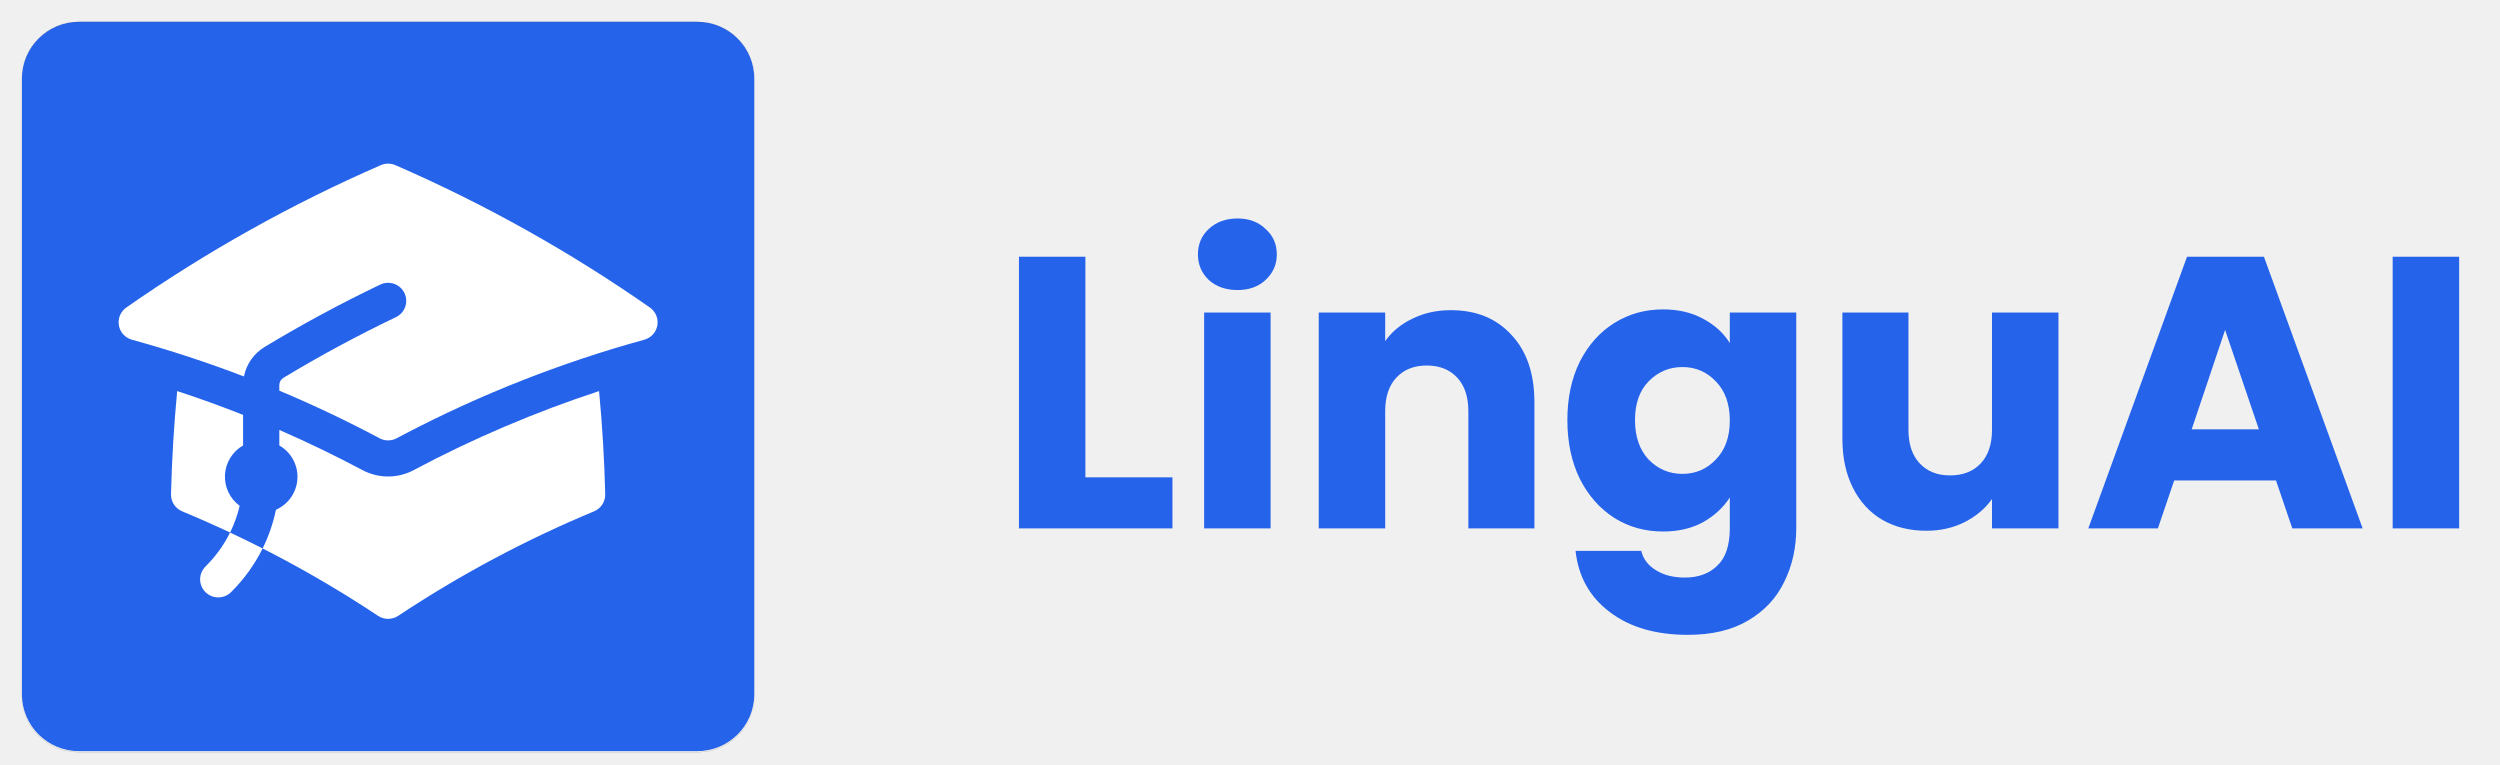
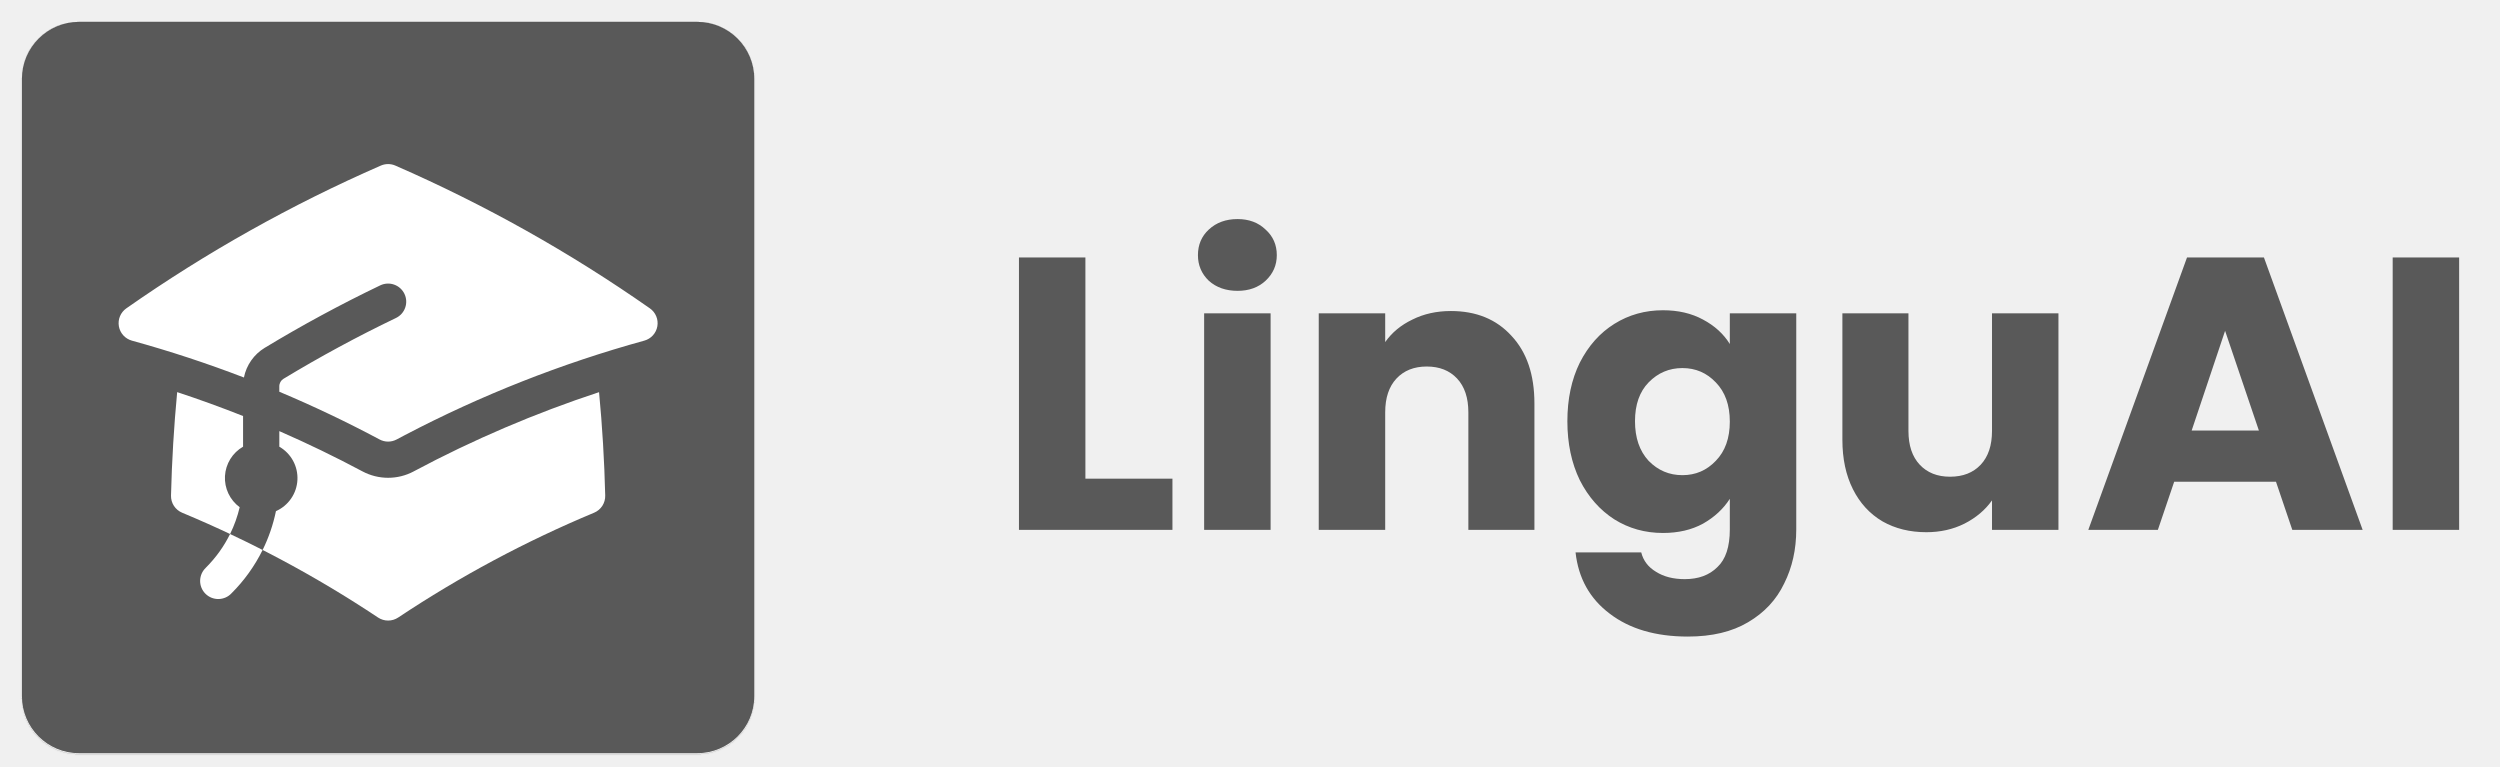
- <svg xmlns="http://www.w3.org/2000/svg" width="157" height="48" viewBox="0 0 157 48" fill="none">
-   <g filter="url(#filter0_di_526_6452)">
-     <path d="M43.785 1.371H4.961C2.982 1.371 1.377 2.969 1.377 4.94V43.602C1.377 45.572 2.982 47.17 4.961 47.17H43.785C45.764 47.17 47.368 45.572 47.368 43.602V4.94C47.368 2.969 45.764 1.371 43.785 1.371Z" fill="#2563EB" />
-     <path d="M23.917 10.37C24.061 10.308 24.216 10.276 24.373 10.276C24.529 10.276 24.684 10.308 24.828 10.37C30.442 12.814 35.797 15.81 40.814 19.312C40.99 19.436 41.128 19.607 41.211 19.805C41.294 20.004 41.319 20.222 41.282 20.434C41.245 20.646 41.149 20.843 41.004 21.002C40.859 21.162 40.671 21.276 40.463 21.334C35.255 22.766 30.216 24.749 25.431 27.248L25.426 27.251L24.91 27.523C24.745 27.611 24.561 27.657 24.373 27.657C24.186 27.657 24.002 27.611 23.837 27.523C21.785 26.431 19.684 25.434 17.541 24.534V24.195C17.541 23.997 17.643 23.82 17.802 23.725C20.094 22.342 22.451 21.071 24.866 19.916C25.138 19.785 25.347 19.553 25.447 19.269C25.547 18.985 25.53 18.673 25.399 18.402C25.268 18.131 25.034 17.923 24.749 17.824C24.464 17.724 24.151 17.741 23.879 17.872C21.398 19.059 18.977 20.365 16.623 21.786C16.288 21.988 15.999 22.258 15.774 22.577C15.55 22.897 15.395 23.259 15.319 23.642C13.013 22.759 10.665 21.988 8.284 21.334C8.076 21.276 7.888 21.162 7.743 21.002C7.598 20.843 7.502 20.646 7.465 20.434C7.428 20.222 7.452 20.004 7.535 19.805C7.618 19.607 7.756 19.436 7.933 19.312C12.949 15.81 18.304 12.814 23.917 10.37Z" fill="white" />
-     <path d="M25.983 29.521C29.712 27.538 33.605 25.878 37.621 24.56C37.824 26.698 37.955 28.858 38.008 31.038C38.013 31.266 37.95 31.49 37.825 31.682C37.7 31.873 37.521 32.023 37.309 32.111C33.006 33.901 28.886 36.099 25.005 38.675C24.818 38.799 24.598 38.865 24.373 38.865C24.149 38.865 23.929 38.799 23.742 38.675C19.862 36.099 15.742 33.901 11.439 32.111C11.228 32.023 11.048 31.873 10.923 31.682C10.798 31.491 10.734 31.266 10.739 31.038C10.793 28.858 10.923 26.699 11.127 24.558C12.521 25.016 13.901 25.515 15.265 26.055V27.975C14.937 28.163 14.661 28.43 14.463 28.751C14.264 29.072 14.149 29.437 14.128 29.813C14.107 30.19 14.181 30.565 14.342 30.906C14.503 31.247 14.748 31.543 15.052 31.766C14.916 32.341 14.715 32.905 14.45 33.444C15.136 33.766 15.818 34.1 16.493 34.444C16.874 33.672 17.155 32.855 17.33 32.013C17.713 31.843 18.043 31.57 18.281 31.226C18.519 30.881 18.656 30.477 18.678 30.059C18.701 29.642 18.606 29.226 18.405 28.858C18.205 28.491 17.906 28.185 17.542 27.976V27.001C19.315 27.773 21.058 28.614 22.764 29.523C23.259 29.786 23.812 29.924 24.373 29.924C24.935 29.924 25.488 29.786 25.983 29.523V29.521Z" fill="white" />
-     <path d="M12.929 35.552C13.567 34.918 14.072 34.206 14.447 33.444C15.135 33.766 15.816 34.1 16.492 34.443C15.995 35.448 15.336 36.364 14.54 37.156C14.436 37.267 14.31 37.356 14.17 37.418C14.031 37.48 13.88 37.514 13.727 37.516C13.574 37.519 13.422 37.491 13.28 37.434C13.139 37.377 13.01 37.292 12.902 37.184C12.794 37.077 12.708 36.948 12.651 36.807C12.594 36.666 12.566 36.515 12.568 36.363C12.571 36.21 12.605 36.06 12.667 35.921C12.729 35.782 12.819 35.657 12.931 35.553L12.929 35.552Z" fill="white" />
+ <svg xmlns="http://www.w3.org/2000/svg" width="137" height="42" viewBox="0 0 137 42" fill="none">
+   <g filter="url(#filter0_di_1059_11880)">
+     <path d="M38.207 1.2H4.329C2.602 1.2 1.202 2.598 1.202 4.323V38.151C1.202 39.876 2.602 41.274 4.329 41.274H38.207C39.934 41.274 41.334 39.876 41.334 38.151V4.323C41.334 2.598 39.934 1.2 38.207 1.2Z" fill="#595959" />
+     <path d="M20.87 9.074C20.996 9.019 21.131 8.991 21.268 8.991C21.404 8.991 21.54 9.019 21.665 9.074C26.564 11.212 31.237 13.833 35.614 16.898C35.769 17.006 35.889 17.156 35.961 17.33C36.034 17.503 36.055 17.694 36.023 17.88C35.991 18.065 35.907 18.237 35.78 18.377C35.654 18.516 35.49 18.617 35.308 18.667C30.764 19.92 26.366 21.655 22.191 23.842L22.187 23.844L21.737 24.082C21.593 24.159 21.432 24.2 21.268 24.2C21.105 24.2 20.944 24.159 20.8 24.082C19.01 23.127 17.177 22.254 15.306 21.467V21.171C15.306 20.998 15.395 20.843 15.534 20.759C17.534 19.549 19.591 18.437 21.698 17.426C21.936 17.312 22.118 17.108 22.205 16.86C22.293 16.612 22.277 16.339 22.163 16.102C22.049 15.865 21.845 15.683 21.596 15.596C21.348 15.508 21.075 15.524 20.837 15.638C18.672 16.677 16.559 17.819 14.505 19.062C14.213 19.239 13.961 19.475 13.765 19.755C13.569 20.035 13.433 20.352 13.367 20.687C11.355 19.914 9.306 19.24 7.228 18.667C7.047 18.617 6.883 18.516 6.757 18.377C6.63 18.237 6.546 18.065 6.514 17.88C6.482 17.694 6.503 17.503 6.575 17.33C6.648 17.156 6.768 17.006 6.922 16.898C11.299 13.833 15.972 11.212 20.87 9.074Z" fill="white" />
+     <path d="M22.673 25.831C25.927 24.095 29.324 22.643 32.828 21.49C33.006 23.36 33.12 25.25 33.166 27.158C33.171 27.358 33.115 27.554 33.007 27.722C32.898 27.889 32.741 28.02 32.557 28.097C28.801 29.663 25.206 31.587 21.82 33.841C21.657 33.949 21.465 34.007 21.269 34.007C21.073 34.007 20.881 33.949 20.718 33.841C17.332 31.587 13.737 29.663 9.982 28.097C9.797 28.02 9.64 27.889 9.531 27.722C9.422 27.554 9.367 27.358 9.371 27.158C9.418 25.25 9.532 23.362 9.709 21.488C10.926 21.889 12.13 22.326 13.32 22.798V24.478C13.034 24.643 12.793 24.876 12.62 25.157C12.447 25.438 12.347 25.757 12.328 26.087C12.31 26.416 12.374 26.745 12.515 27.043C12.656 27.341 12.869 27.6 13.135 27.796C13.016 28.298 12.841 28.792 12.609 29.264C13.208 29.546 13.803 29.838 14.392 30.138C14.725 29.463 14.97 28.748 15.122 28.011C15.457 27.862 15.744 27.624 15.952 27.322C16.16 27.021 16.28 26.668 16.299 26.302C16.318 25.936 16.236 25.573 16.061 25.251C15.886 24.929 15.625 24.662 15.307 24.479V23.626C16.855 24.302 18.375 25.038 19.864 25.832C20.297 26.063 20.779 26.183 21.269 26.183C21.759 26.183 22.241 26.063 22.673 25.832V25.831Z" fill="white" />
+     <path d="M11.282 31.108C11.838 30.553 12.28 29.93 12.607 29.264C13.207 29.545 13.802 29.838 14.391 30.138C13.958 31.017 13.382 31.819 12.688 32.511C12.597 32.609 12.487 32.687 12.365 32.741C12.243 32.795 12.111 32.824 11.978 32.827C11.845 32.829 11.712 32.804 11.588 32.755C11.465 32.705 11.352 32.63 11.258 32.536C11.164 32.442 11.089 32.33 11.039 32.206C10.989 32.083 10.965 31.951 10.967 31.817C10.97 31.684 10.999 31.553 11.053 31.431C11.107 31.309 11.186 31.2 11.283 31.109L11.282 31.108Z" fill="white" />
  </g>
-   <path d="M68.163 29.977H73.63V33.185H63.99V16.125H68.163V29.977ZM77.719 18.215C76.987 18.215 76.385 18.005 75.913 17.584C75.458 17.146 75.23 16.611 75.23 15.98C75.23 15.332 75.458 14.797 75.913 14.376C76.385 13.938 76.987 13.72 77.719 13.72C78.435 13.72 79.02 13.938 79.476 14.376C79.948 14.797 80.184 15.332 80.184 15.98C80.184 16.611 79.948 17.146 79.476 17.584C79.02 18.005 78.435 18.215 77.719 18.215ZM79.793 19.625V33.185H75.62V19.625H79.793ZM91.115 19.479C92.709 19.479 93.978 19.997 94.921 21.034C95.881 22.055 96.361 23.465 96.361 25.263V33.185H92.213V25.822C92.213 24.914 91.977 24.21 91.505 23.707C91.033 23.205 90.399 22.954 89.602 22.954C88.805 22.954 88.17 23.205 87.698 23.707C87.226 24.21 86.99 24.914 86.99 25.822V33.185H82.817V19.625H86.99V21.423C87.413 20.824 87.983 20.354 88.699 20.014C89.415 19.657 90.22 19.479 91.115 19.479ZM104.435 19.43C105.395 19.43 106.232 19.625 106.948 20.014C107.68 20.403 108.242 20.913 108.632 21.545V19.625H112.805V33.161C112.805 34.408 112.553 35.534 112.049 36.539C111.561 37.559 110.804 38.369 109.779 38.969C108.77 39.568 107.51 39.868 105.997 39.868C103.979 39.868 102.344 39.39 101.092 38.434C99.839 37.494 99.123 36.215 98.944 34.594H103.068C103.198 35.113 103.507 35.518 103.995 35.81C104.484 36.117 105.085 36.271 105.801 36.271C106.664 36.271 107.347 36.02 107.851 35.518C108.372 35.032 108.632 34.246 108.632 33.161V31.241C108.225 31.873 107.664 32.391 106.948 32.796C106.232 33.185 105.395 33.379 104.435 33.379C103.312 33.379 102.295 33.096 101.384 32.529C100.473 31.946 99.749 31.128 99.213 30.074C98.692 29.005 98.431 27.774 98.431 26.381C98.431 24.987 98.692 23.764 99.213 22.711C99.749 21.658 100.473 20.848 101.384 20.281C102.295 19.714 103.312 19.43 104.435 19.43ZM108.632 26.405C108.632 25.368 108.339 24.55 107.754 23.951C107.184 23.351 106.485 23.051 105.655 23.051C104.825 23.051 104.117 23.351 103.532 23.951C102.962 24.534 102.678 25.344 102.678 26.381C102.678 27.418 102.962 28.244 103.532 28.859C104.117 29.459 104.825 29.759 105.655 29.759C106.485 29.759 107.184 29.459 107.754 28.859C108.339 28.26 108.632 27.442 108.632 26.405ZM129.271 19.625V33.185H125.097V31.338C124.674 31.938 124.097 32.424 123.365 32.796C122.649 33.153 121.852 33.331 120.973 33.331C119.932 33.331 119.013 33.104 118.216 32.65C117.419 32.181 116.8 31.508 116.361 30.633C115.922 29.759 115.702 28.73 115.702 27.547V19.625H119.851V26.988C119.851 27.895 120.087 28.6 120.558 29.102C121.03 29.605 121.665 29.856 122.462 29.856C123.275 29.856 123.918 29.605 124.39 29.102C124.862 28.6 125.097 27.895 125.097 26.988V19.625H129.271ZM142.932 30.172H136.539L135.514 33.185H131.145L137.344 16.125H142.176L148.375 33.185H143.957L142.932 30.172ZM141.858 26.964L139.736 20.718L137.637 26.964H141.858ZM154.434 16.125V33.185H150.26V16.125H154.434Z" fill="#2563EB" />
+   <path d="M59.48 26.23H64.25V29.037H55.839V14.11H59.48V26.23ZM67.819 15.938C67.18 15.938 66.654 15.754 66.243 15.386C65.845 15.003 65.647 14.535 65.647 13.982C65.647 13.415 65.845 12.947 66.243 12.579C66.654 12.196 67.18 12.005 67.819 12.005C68.443 12.005 68.954 12.196 69.352 12.579C69.763 12.947 69.969 13.415 69.969 13.982C69.969 14.535 69.763 15.003 69.352 15.386C68.954 15.754 68.443 15.938 67.819 15.938ZM69.629 17.172V29.037H65.987V17.172H69.629ZM79.508 17.044C80.899 17.044 82.006 17.498 82.83 18.405C83.667 19.298 84.086 20.532 84.086 22.105V29.037H80.466V22.594C80.466 21.8 80.26 21.184 79.849 20.744C79.437 20.305 78.883 20.085 78.187 20.085C77.492 20.085 76.938 20.305 76.526 20.744C76.115 21.184 75.909 21.8 75.909 22.594V29.037H72.267V17.172H75.909V18.745C76.278 18.221 76.775 17.81 77.4 17.512C78.024 17.2 78.727 17.044 79.508 17.044ZM91.131 17.002C91.969 17.002 92.7 17.172 93.324 17.512C93.963 17.852 94.453 18.299 94.794 18.852V17.172H98.435V29.016C98.435 30.107 98.215 31.092 97.775 31.971C97.349 32.864 96.689 33.573 95.795 34.098C94.914 34.622 93.814 34.884 92.494 34.884C90.734 34.884 89.307 34.466 88.214 33.63C87.121 32.808 86.496 31.688 86.34 30.27H89.939C90.052 30.724 90.322 31.078 90.748 31.333C91.174 31.603 91.699 31.737 92.323 31.737C93.076 31.737 93.672 31.518 94.112 31.078C94.567 30.653 94.794 29.965 94.794 29.016V27.336C94.439 27.889 93.949 28.342 93.324 28.697C92.7 29.037 91.969 29.207 91.131 29.207C90.151 29.207 89.264 28.959 88.469 28.463C87.674 27.952 87.042 27.237 86.574 26.315C86.12 25.38 85.892 24.302 85.892 23.083C85.892 21.864 86.12 20.794 86.574 19.872C87.042 18.951 87.674 18.242 88.469 17.746C89.264 17.25 90.151 17.002 91.131 17.002ZM94.794 23.104C94.794 22.197 94.538 21.481 94.027 20.957C93.53 20.432 92.92 20.17 92.196 20.17C91.472 20.17 90.854 20.432 90.343 20.957C89.846 21.467 89.598 22.176 89.598 23.083C89.598 23.99 89.846 24.713 90.343 25.252C90.854 25.776 91.472 26.039 92.196 26.039C92.92 26.039 93.53 25.776 94.027 25.252C94.538 24.727 94.794 24.012 94.794 23.104ZM112.803 17.172V29.037H109.162V27.421C108.792 27.945 108.288 28.371 107.65 28.697C107.025 29.009 106.329 29.165 105.563 29.165C104.654 29.165 103.852 28.966 103.156 28.569C102.461 28.158 101.921 27.57 101.538 26.804C101.155 26.039 100.963 25.139 100.963 24.104V17.172H104.583V23.615C104.583 24.409 104.789 25.025 105.201 25.465C105.612 25.904 106.166 26.124 106.862 26.124C107.572 26.124 108.132 25.904 108.544 25.465C108.956 25.025 109.162 24.409 109.162 23.615V17.172H112.803ZM124.724 26.4H119.145L118.251 29.037H114.439L119.848 14.11H124.064L129.473 29.037H125.618L124.724 26.4ZM123.787 23.593L121.935 18.129L120.103 23.593H123.787ZM134.761 14.11V29.037H131.119V14.11H134.761Z" fill="#595959" />
  <defs>
-     <filter id="filter0_di_526_6452" x="1.269" y="1.317" width="46.208" height="46.016" filterUnits="userSpaceOnUse" color-interpolation-filters="sRGB">
+     <filter id="filter0_di_1059_11880" x="1.093" y="1.146" width="40.349" height="40.291" filterUnits="userSpaceOnUse" color-interpolation-filters="sRGB">
      <feFlood flood-opacity="0" result="BackgroundImageFix" />
      <feColorMatrix in="SourceAlpha" type="matrix" values="0 0 0 0 0 0 0 0 0 0 0 0 0 0 0 0 0 0 127 0" result="hardAlpha" />
      <feOffset dy="0.054" />
      <feGaussianBlur stdDeviation="0.054" />
      <feComposite in2="hardAlpha" operator="out" />
      <feColorMatrix type="matrix" values="0 0 0 0 0 0 0 0 0 0 0 0 0 0 0 0 0 0 0.1 0" />
-       <feBlend mode="normal" in2="BackgroundImageFix" result="effect1_dropShadow_526_6452" />
-       <feBlend mode="normal" in="SourceGraphic" in2="effect1_dropShadow_526_6452" result="shape" />
+       <feBlend mode="normal" in2="BackgroundImageFix" result="effect1_dropShadow_1059_11880" />
+       <feBlend mode="normal" in="SourceGraphic" in2="effect1_dropShadow_1059_11880" result="shape" />
      <feColorMatrix in="SourceAlpha" type="matrix" values="0 0 0 0 0 0 0 0 0 0 0 0 0 0 0 0 0 0 127 0" result="hardAlpha" />
      <feOffset dy="0.054" />
      <feGaussianBlur stdDeviation="0.081" />
      <feComposite in2="hardAlpha" operator="arithmetic" k2="-1" k3="1" />
      <feColorMatrix type="matrix" values="0 0 0 0 0 0 0 0 0 0 0 0 0 0 0 0 0 0 0.1 0" />
-       <feBlend mode="normal" in2="shape" result="effect2_innerShadow_526_6452" />
+       <feBlend mode="normal" in2="shape" result="effect2_innerShadow_1059_11880" />
    </filter>
  </defs>
</svg>
